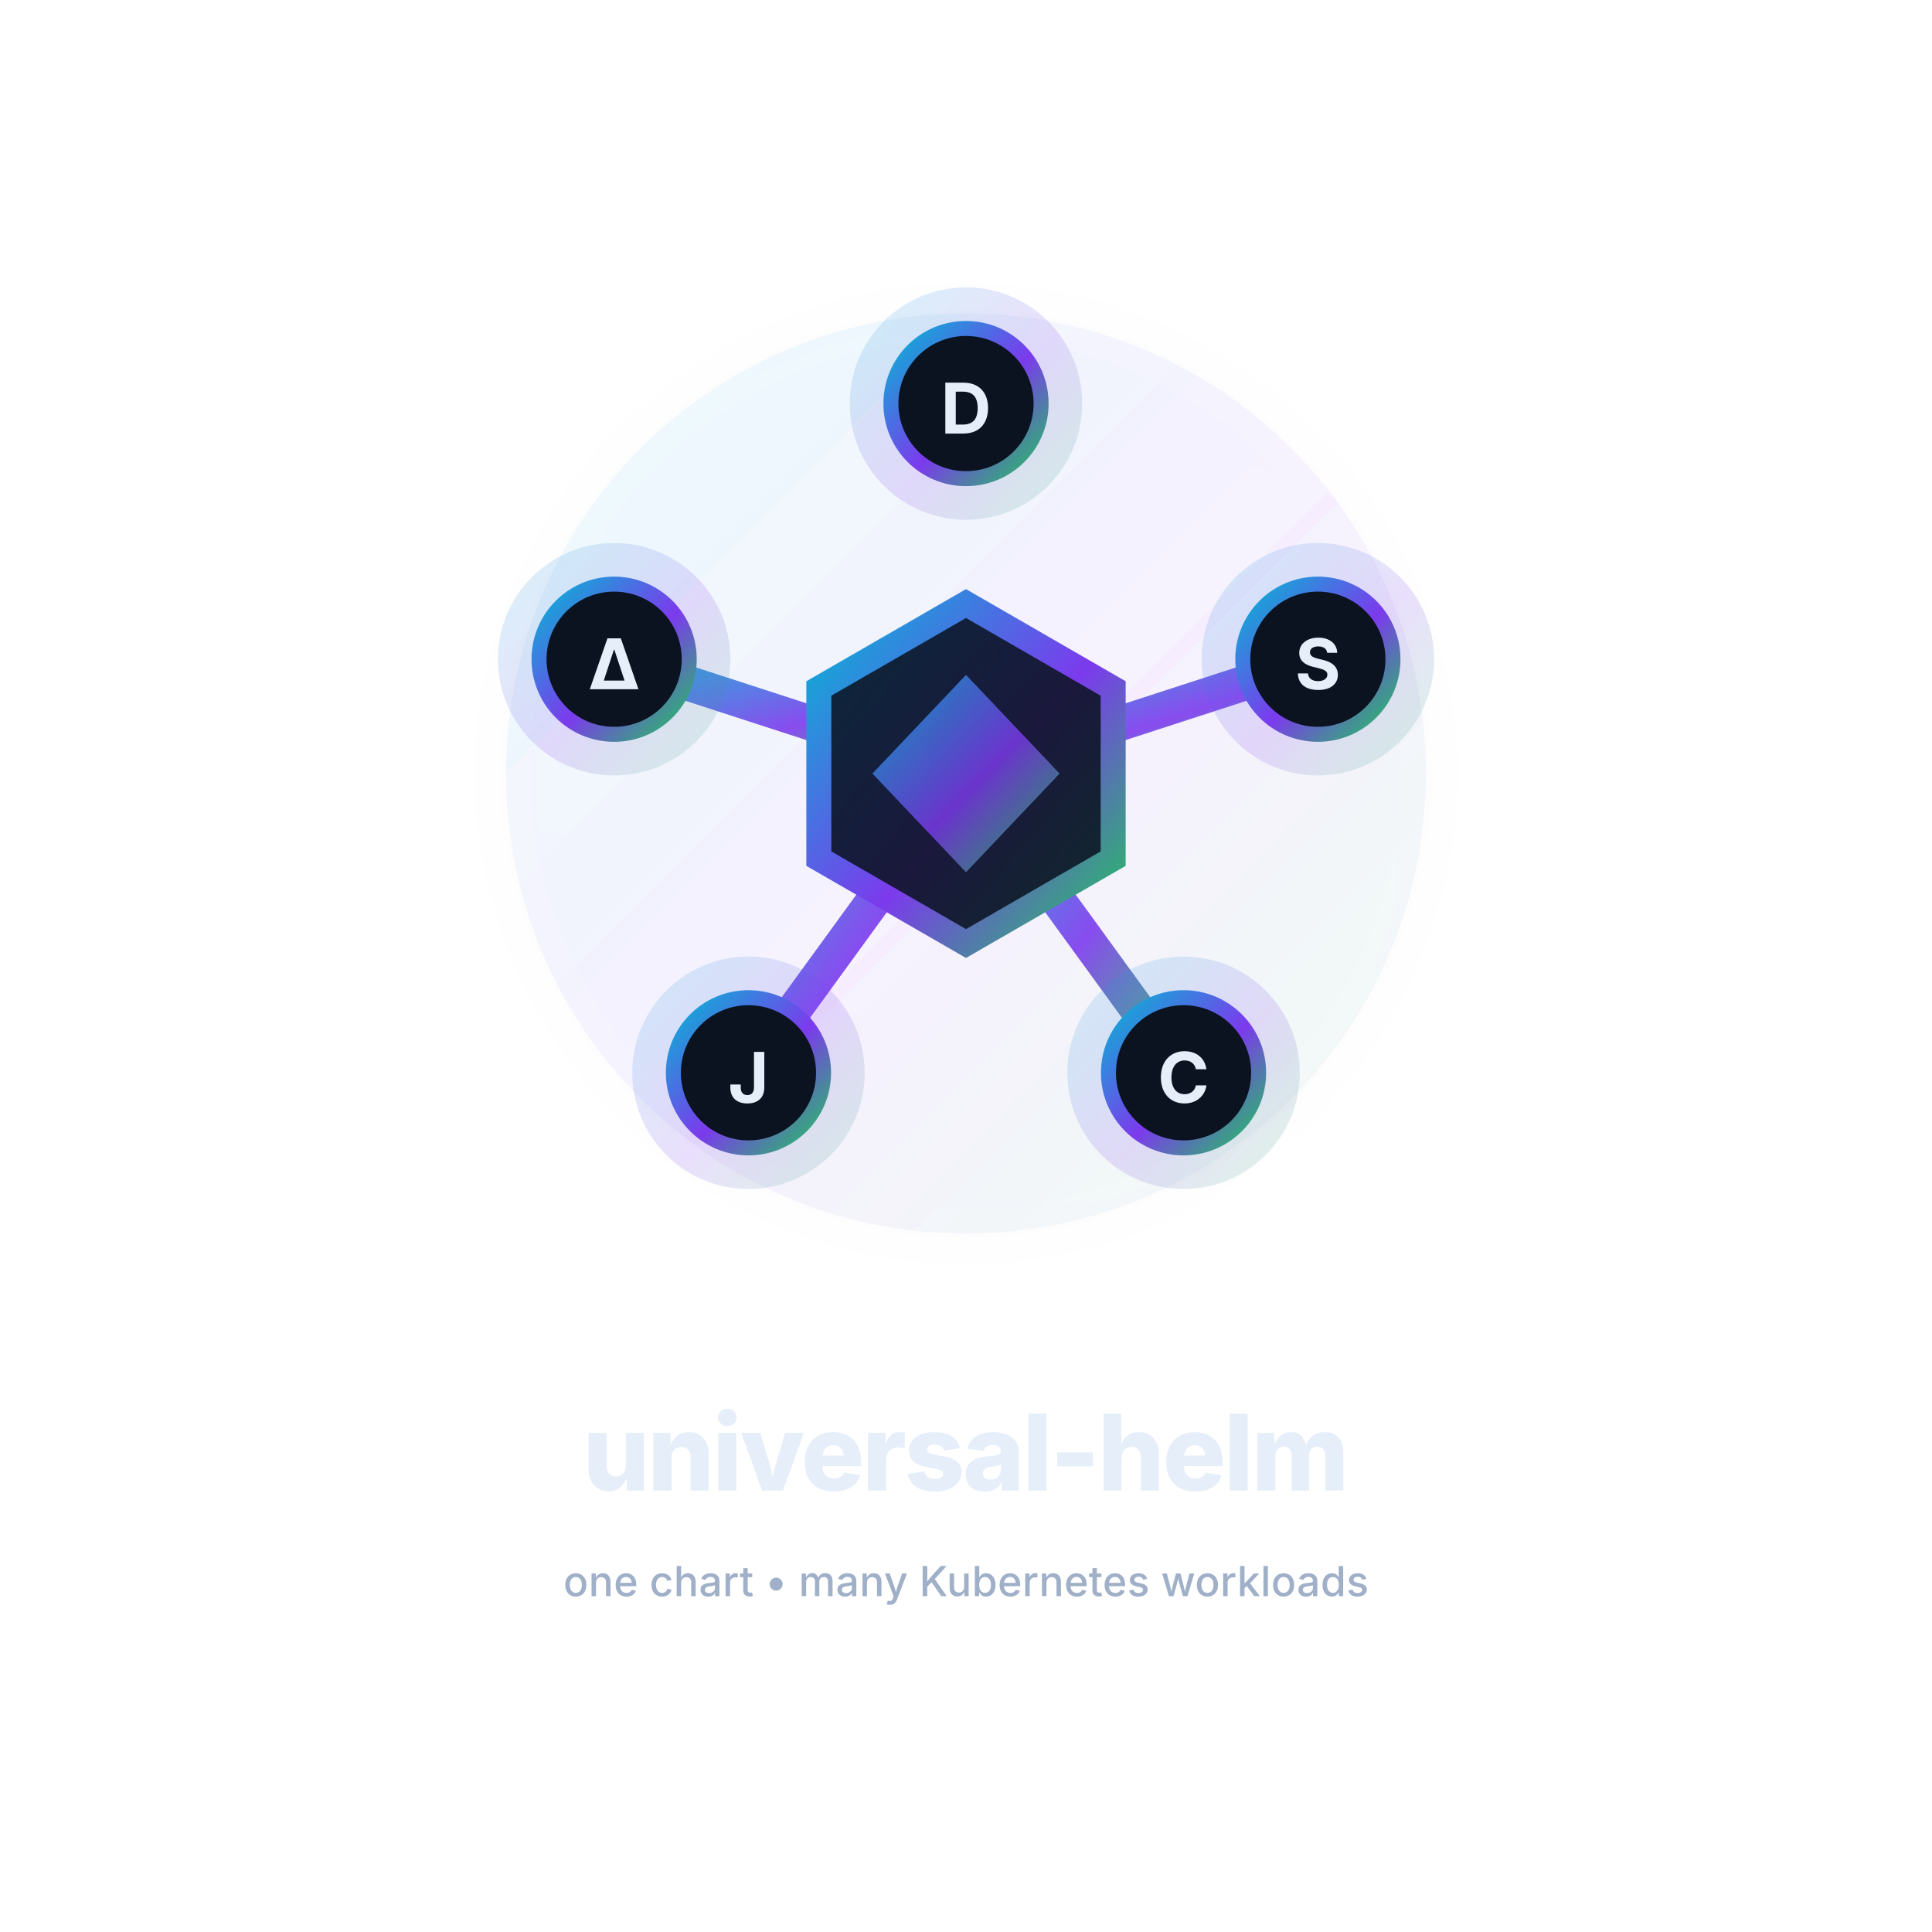
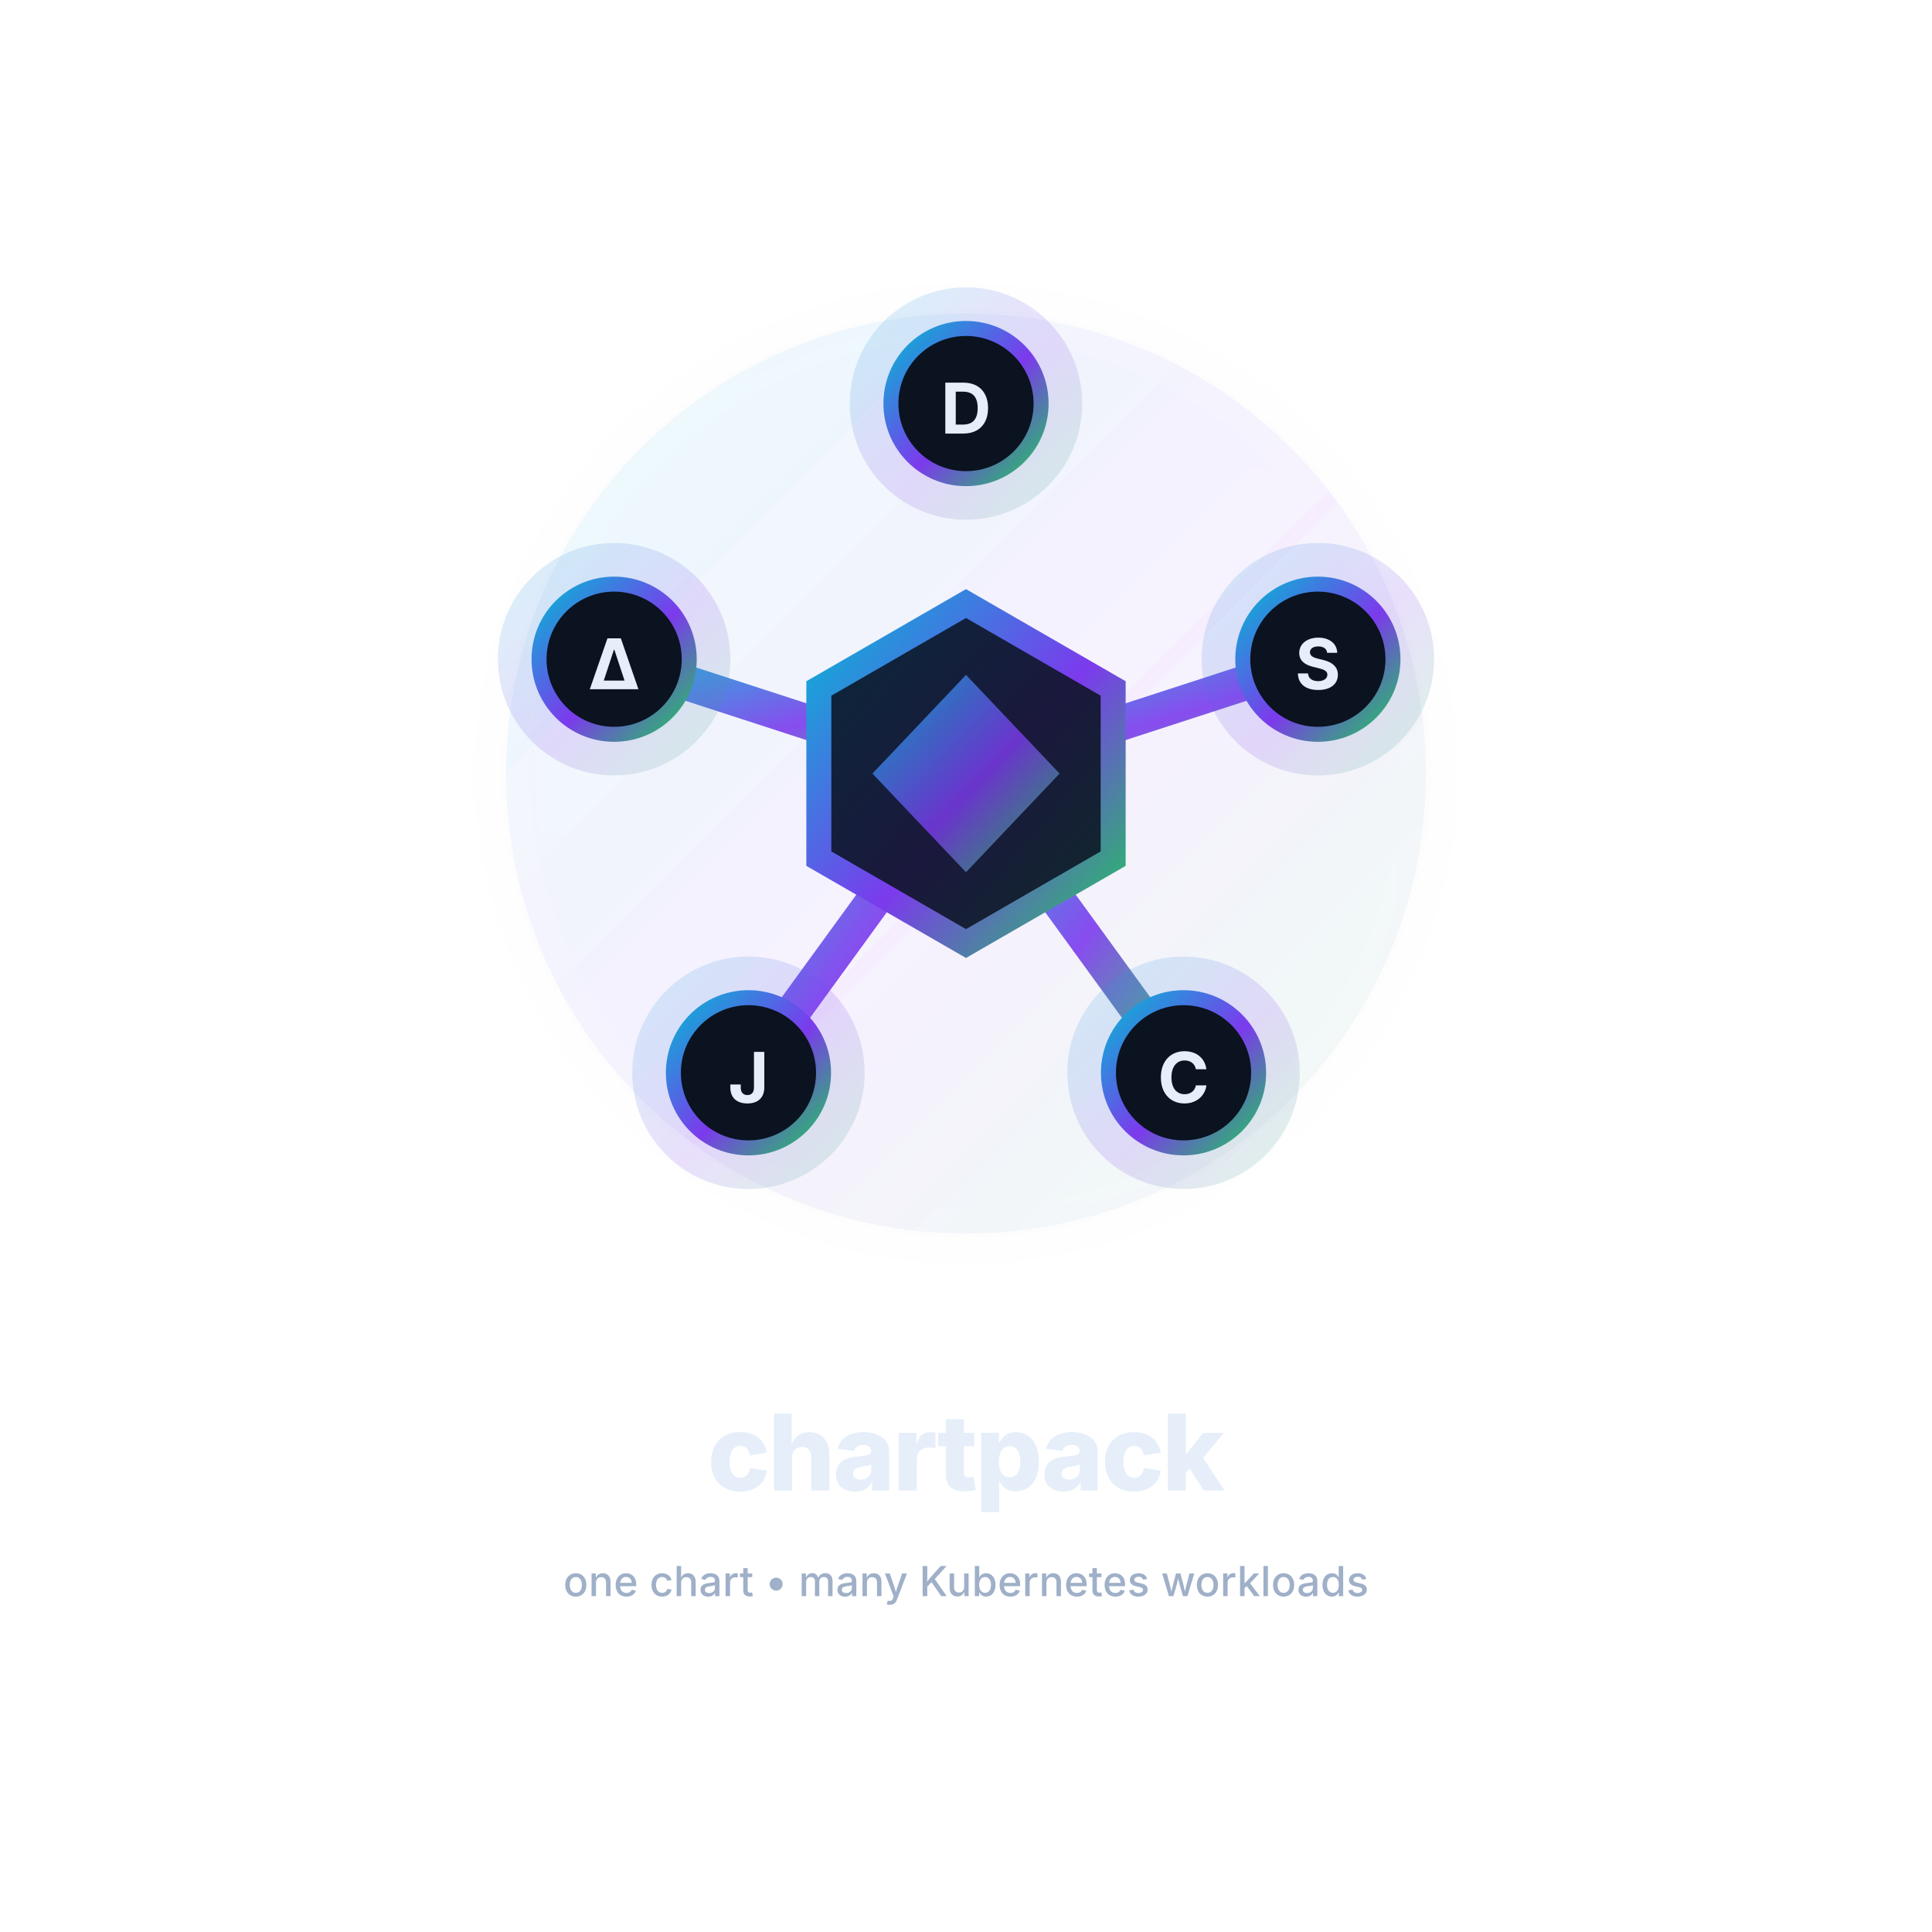
<svg xmlns="http://www.w3.org/2000/svg" width="1024" height="1024" viewBox="0 0 1024 1024" fill="none">
  <defs>
    <linearGradient id="gradMain" x1="0" y1="0" x2="1" y2="1">
      <stop offset="0%" stop-color="#06B6D4" />
      <stop offset="55%" stop-color="#7C3AED" />
      <stop offset="100%" stop-color="#22C55E" />
    </linearGradient>
    <linearGradient id="gradSoft" x1="0" y1="0" x2="1" y2="1">
      <stop offset="0%" stop-color="#111827" />
      <stop offset="100%" stop-color="#0B1220" />
    </linearGradient>
    <filter id="glow" x="-50%" y="-50%" width="200%" height="200%">
      <feGaussianBlur stdDeviation="8" result="blur" />
      <feMerge>
        <feMergeNode in="blur" />
        <feMergeNode in="SourceGraphic" />
      </feMerge>
    </filter>
    <filter id="softGlow" x="-50%" y="-50%" width="200%" height="200%">
      <feGaussianBlur stdDeviation="18" result="blur" />
      <feColorMatrix in="blur" type="matrix" values="1 0 0 0 0                     0 1 0 0 0                     0 0 1 0 0                     0 0 0 0.22 0" />
      <feBlend in="SourceGraphic" mode="screen" />
    </filter>
    <style>
        .title { font: 700 64px Inter, ui-sans-serif, system-ui, -apple-system, Segoe UI, Roboto, Helvetica, Arial, sans-serif; letter-spacing: -1.4px; }
        .subtitle { font: 500 22px Inter, ui-sans-serif, system-ui, -apple-system, Segoe UI, Roboto, Helvetica, Arial, sans-serif; letter-spacing: 0.1px; }
        .wordmark { font: 760 56px Inter, ui-sans-serif, system-ui, -apple-system, Segoe UI, Roboto, Helvetica, Arial, sans-serif; letter-spacing: -1.2px; }
        .small { font: 600 24px Inter, ui-sans-serif, system-ui, -apple-system, Segoe UI, Roboto, Helvetica, Arial, sans-serif; letter-spacing: 1.8px; text-transform: uppercase; }
      </style>
  </defs>
  <rect width="100%" height="100%" rx="240" fill="none" />
  <g filter="url(#softGlow)">
    <circle cx="512" cy="410" r="243.8" fill="url(#gradMain)" opacity="0.06" />
  </g>
  <line x1="512" y1="410" x2="512.0" y2="213.9" stroke="url(#gradMain)" stroke-width="18.55" stroke-linecap="round" opacity="0.9" />
  <line x1="512" y1="410" x2="698.5" y2="349.4" stroke="url(#gradMain)" stroke-width="18.55" stroke-linecap="round" opacity="0.9" />
  <line x1="512" y1="410" x2="627.3" y2="568.6" stroke="url(#gradMain)" stroke-width="18.55" stroke-linecap="round" opacity="0.9" />
  <line x1="512" y1="410" x2="396.7" y2="568.6" stroke="url(#gradMain)" stroke-width="18.55" stroke-linecap="round" opacity="0.9" />
  <line x1="512" y1="410" x2="325.5" y2="349.4" stroke="url(#gradMain)" stroke-width="18.55" stroke-linecap="round" opacity="0.9" />
  <polygon points="590.0,455.1 512.0,500.1 434.0,455.1 434.0,364.9 512.0,319.9 590.0,364.9" fill="#0B1220" stroke="url(#gradMain)" stroke-width="13.25" />
  <polygon points="590.0,455.1 512.0,500.1 434.0,455.1 434.0,364.9 512.0,319.9 590.0,364.9" fill="url(#gradMain)" opacity="0.14" />
  <path d="M 462.4 410.0 L 512.0 357.7 L 561.6 410.0 L 512.0 462.3 Z" fill="url(#gradMain)" opacity="0.82" />
  <g>
    <circle cx="512.0" cy="213.9" r="61.6" fill="url(#gradMain)" opacity="0.16" />
    <circle cx="512.0" cy="213.9" r="39.8" fill="#0B1220" stroke="url(#gradMain)" stroke-width="7.95" />
    <text x="512.0" y="229.8" text-anchor="middle" fill="#E5EEF9" style="font: 700 37.1px Inter, ui-sans-serif, system-ui;">D</text>
  </g>
  <g>
    <circle cx="698.5" cy="349.4" r="61.6" fill="url(#gradMain)" opacity="0.16" />
    <circle cx="698.5" cy="349.4" r="39.8" fill="#0B1220" stroke="url(#gradMain)" stroke-width="7.95" />
    <text x="698.5" y="365.3" text-anchor="middle" fill="#E5EEF9" style="font: 700 37.1px Inter, ui-sans-serif, system-ui;">S</text>
  </g>
  <g>
    <circle cx="627.3" cy="568.6" r="61.6" fill="url(#gradMain)" opacity="0.16" />
    <circle cx="627.3" cy="568.6" r="39.8" fill="#0B1220" stroke="url(#gradMain)" stroke-width="7.95" />
    <text x="627.3" y="584.5" text-anchor="middle" fill="#E5EEF9" style="font: 700 37.1px Inter, ui-sans-serif, system-ui;">C</text>
  </g>
  <g>
    <circle cx="396.7" cy="568.6" r="61.6" fill="url(#gradMain)" opacity="0.16" />
    <circle cx="396.7" cy="568.6" r="39.8" fill="#0B1220" stroke="url(#gradMain)" stroke-width="7.95" />
    <text x="396.7" y="584.5" text-anchor="middle" fill="#E5EEF9" style="font: 700 37.1px Inter, ui-sans-serif, system-ui;">J</text>
  </g>
  <g>
    <circle cx="325.5" cy="349.4" r="61.6" fill="url(#gradMain)" opacity="0.16" />
    <circle cx="325.5" cy="349.4" r="39.8" fill="#0B1220" stroke="url(#gradMain)" stroke-width="7.95" />
    <text x="325.5" y="365.3" text-anchor="middle" fill="#E5EEF9" style="font: 700 37.1px Inter, ui-sans-serif, system-ui;">Δ</text>
  </g>
-   <text x="512" y="790" text-anchor="middle" class="wordmark" fill="#E5EEF9">universal-helm</text>
+   <text x="512" y="790" text-anchor="middle" class="wordmark" fill="#E5EEF9">chartpack</text>
  <text x="512" y="846" text-anchor="middle" class="subtitle" fill="#9FB0C8">one chart • many Kubernetes workloads</text>
</svg>
